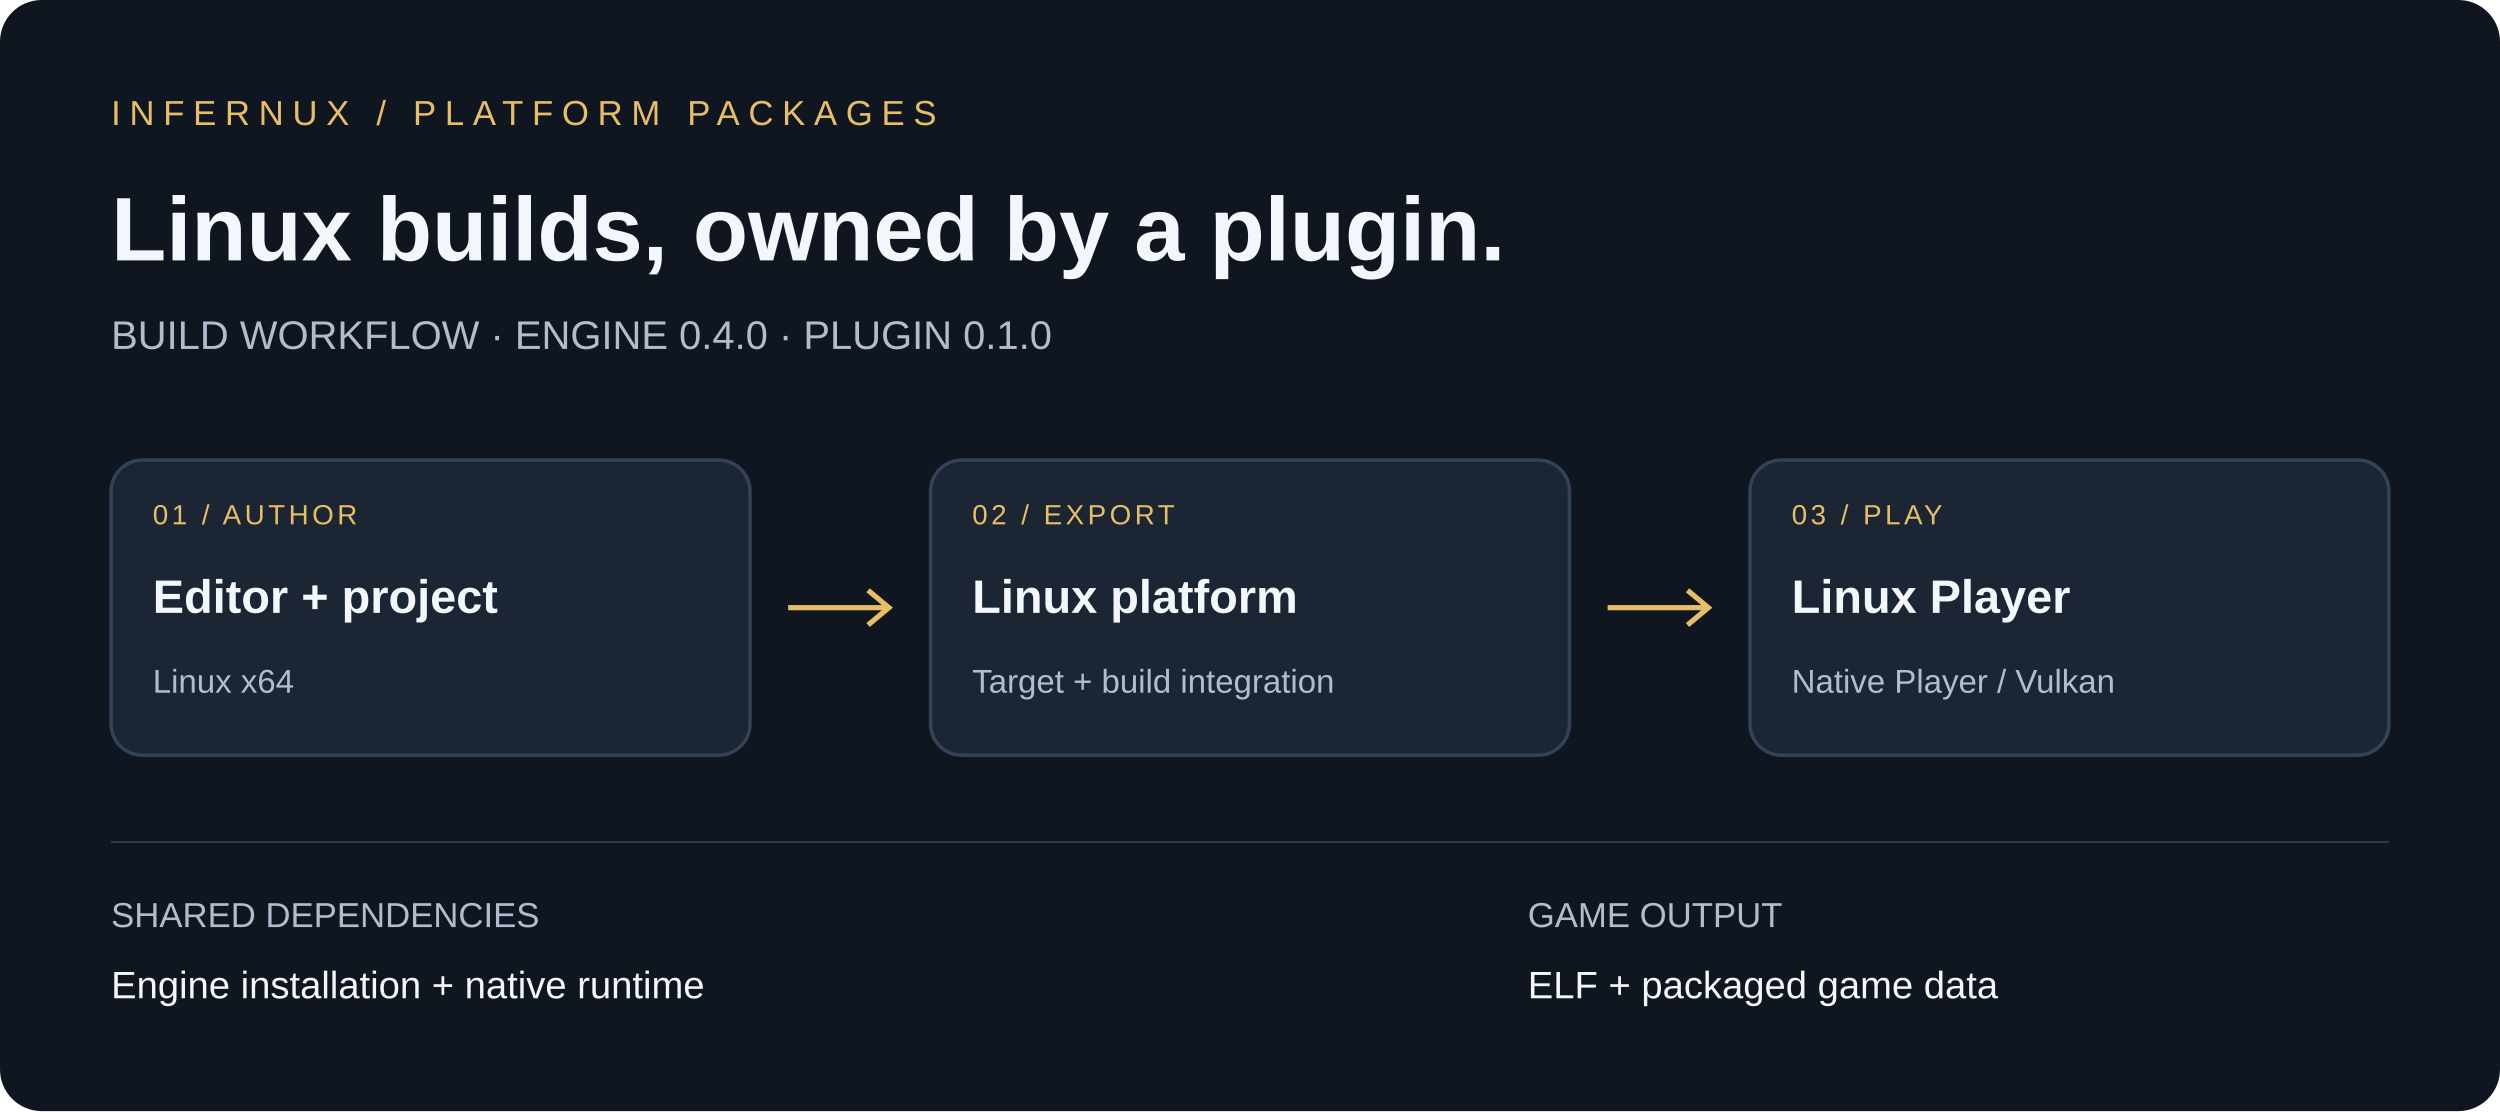
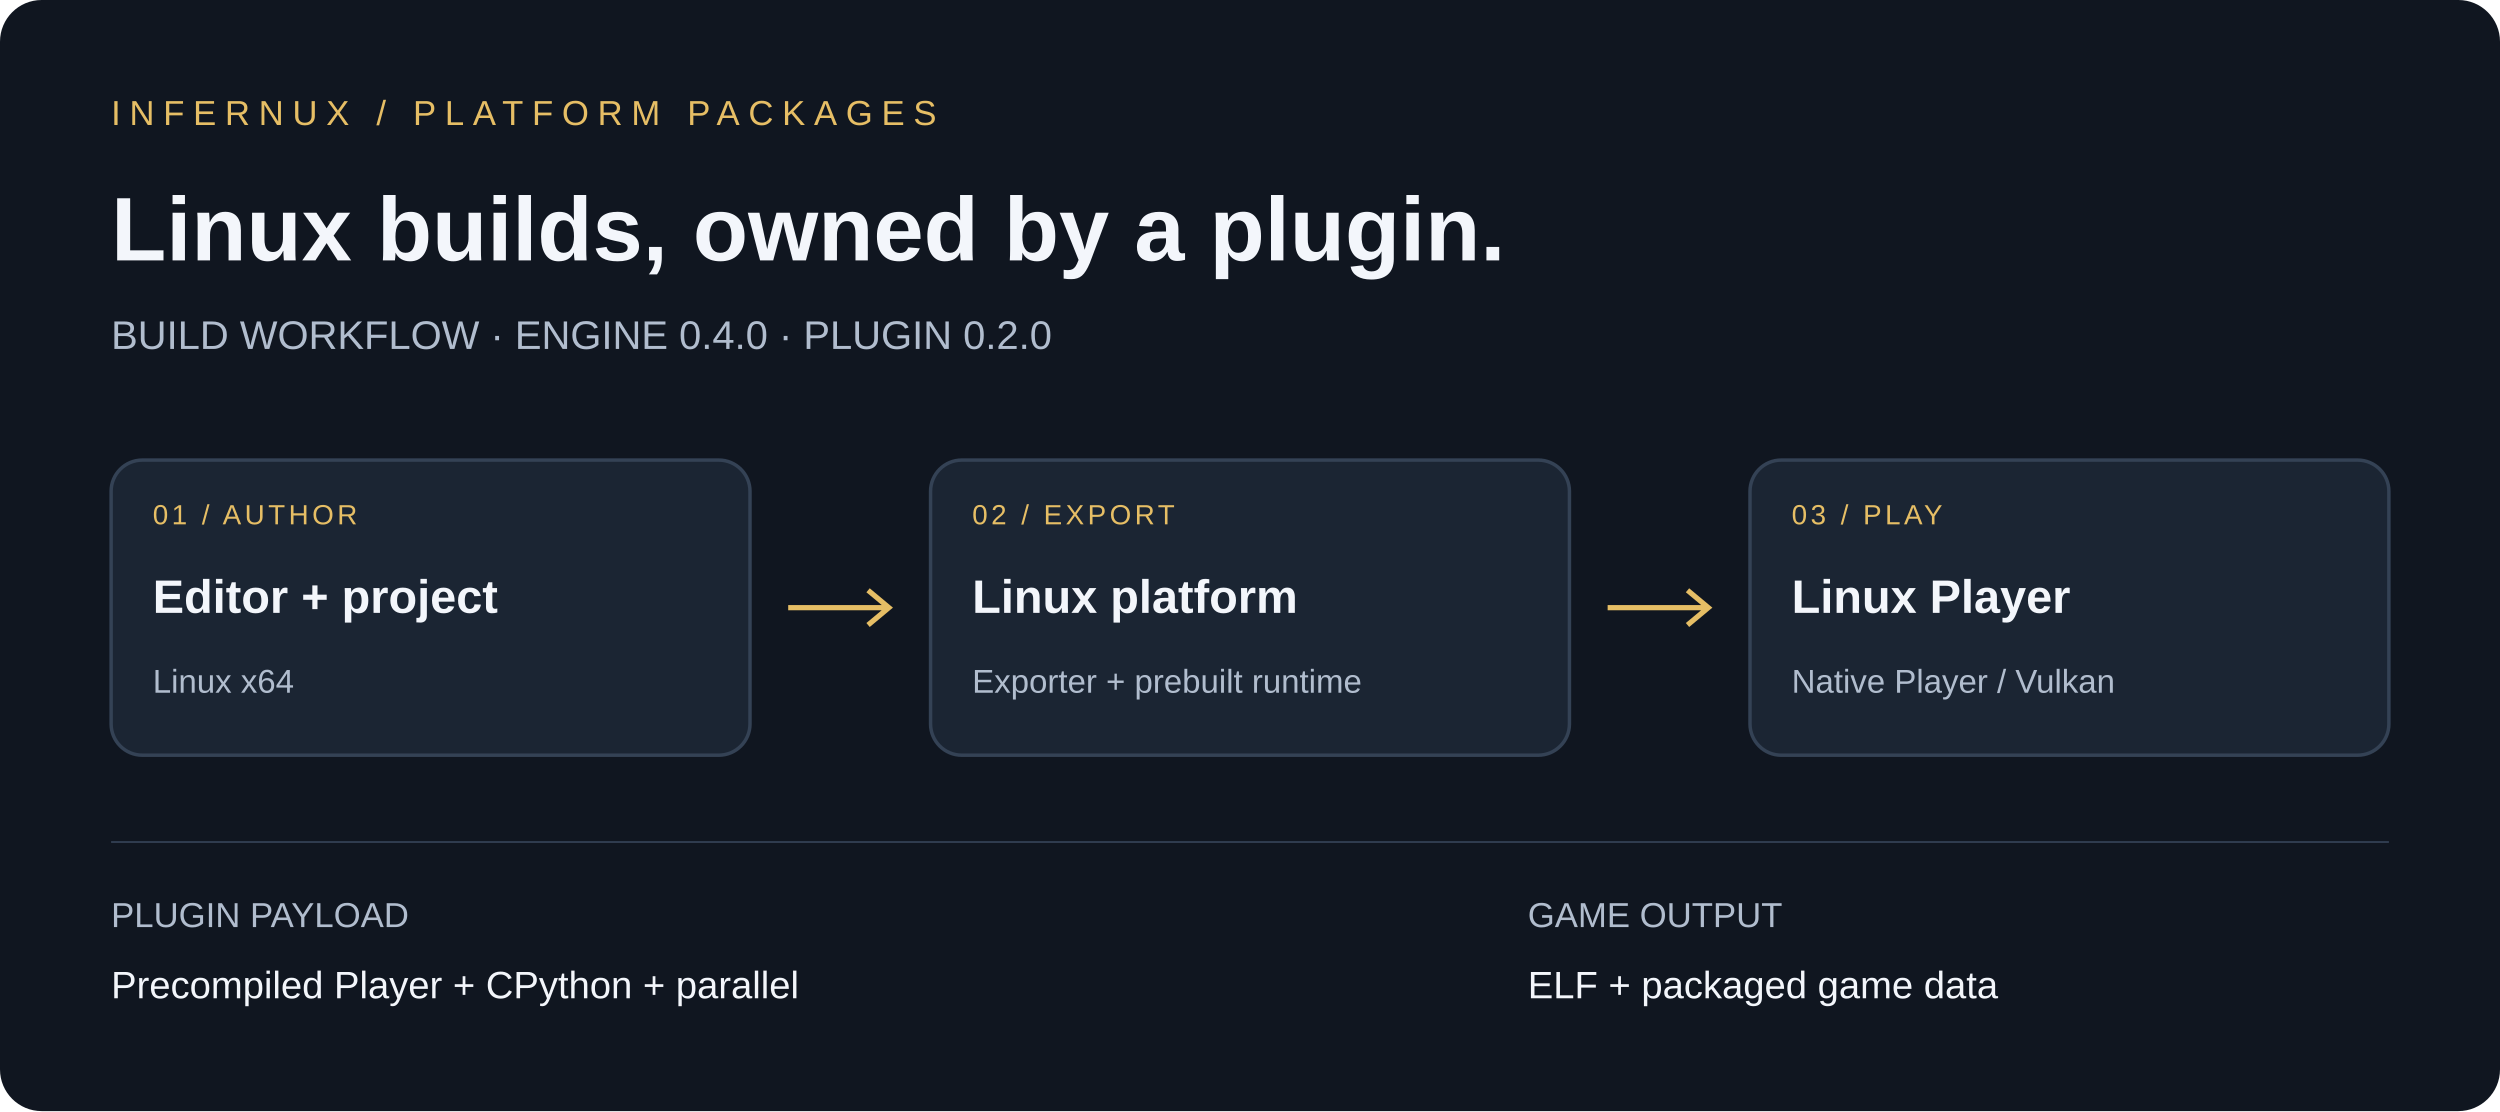
<svg xmlns="http://www.w3.org/2000/svg" width="1440" height="640" viewBox="0 0 1440 640">
  <rect width="1440" height="640" rx="24" fill="#101620" />
  <g font-family="Segoe UI,Arial,sans-serif">
    <text x="64" y="72" fill="#e6be65" font-size="20" letter-spacing="5">INFERNUX / PLATFORM PACKAGES</text>
    <text x="64" y="150" fill="#f3f6fb" font-size="52" font-weight="700">Linux builds, owned by a plugin.</text>
-     <text x="64" y="201" fill="#b1bdce" font-size="23">BUILD WORKFLOW · ENGINE 0.4.0 · PLUGIN 0.1.0</text>
+     <text x="64" y="201" fill="#b1bdce" font-size="23">BUILD WORKFLOW · ENGINE 0.4.0 · PLUGIN 0.2.0</text>
    <g fill="#1b2533" stroke="#344255" stroke-width="2">
      <rect x="64" y="265" width="368" height="170" rx="18" />
      <rect x="536" y="265" width="368" height="170" rx="18" />
      <rect x="1008" y="265" width="368" height="170" rx="18" />
    </g>
    <g fill="#e6be65" font-size="16" letter-spacing="2">
      <text x="88" y="302">01 / AUTHOR</text>
      <text x="560" y="302">02 / EXPORT</text>
      <text x="1032" y="302">03 / PLAY</text>
    </g>
    <g fill="#f3f6fb" font-size="27" font-weight="600">
      <text x="88" y="353">Editor + project</text>
      <text x="560" y="353">Linux platform</text>
      <text x="1032" y="353">Linux Player</text>
    </g>
    <g fill="#b1bdce" font-size="19">
      <text x="88" y="399">Linux x64</text>
-       <text x="560" y="399">Target + build integration</text>
+       <text x="560" y="399">Exporter + prebuilt runtime</text>
      <text x="1032" y="399">Native Player / Vulkan</text>
    </g>
    <g stroke="#e6be65" stroke-width="3" fill="none">
      <path d="M454 350h58m-12-10 12 10-12 10" />
      <path d="M926 350h58m-12-10 12 10-12 10" />
    </g>
    <path d="M64 485h1312" stroke="#344255" />
-     <text x="64" y="534" fill="#b1bdce" font-size="20">SHARED DEPENDENCIES</text>
-     <text x="64" y="575" fill="#f3f6fb" font-size="22">Engine installation + native runtime</text>
+     <text x="64" y="534" fill="#b1bdce" font-size="20">PLUGIN PAYLOAD</text>
+     <text x="64" y="575" fill="#f3f6fb" font-size="22">Precompiled Player + CPython + parallel</text>
    <text x="880" y="534" fill="#b1bdce" font-size="20">GAME OUTPUT</text>
    <text x="880" y="575" fill="#f3f6fb" font-size="22">ELF + packaged game data</text>
  </g>
</svg>
